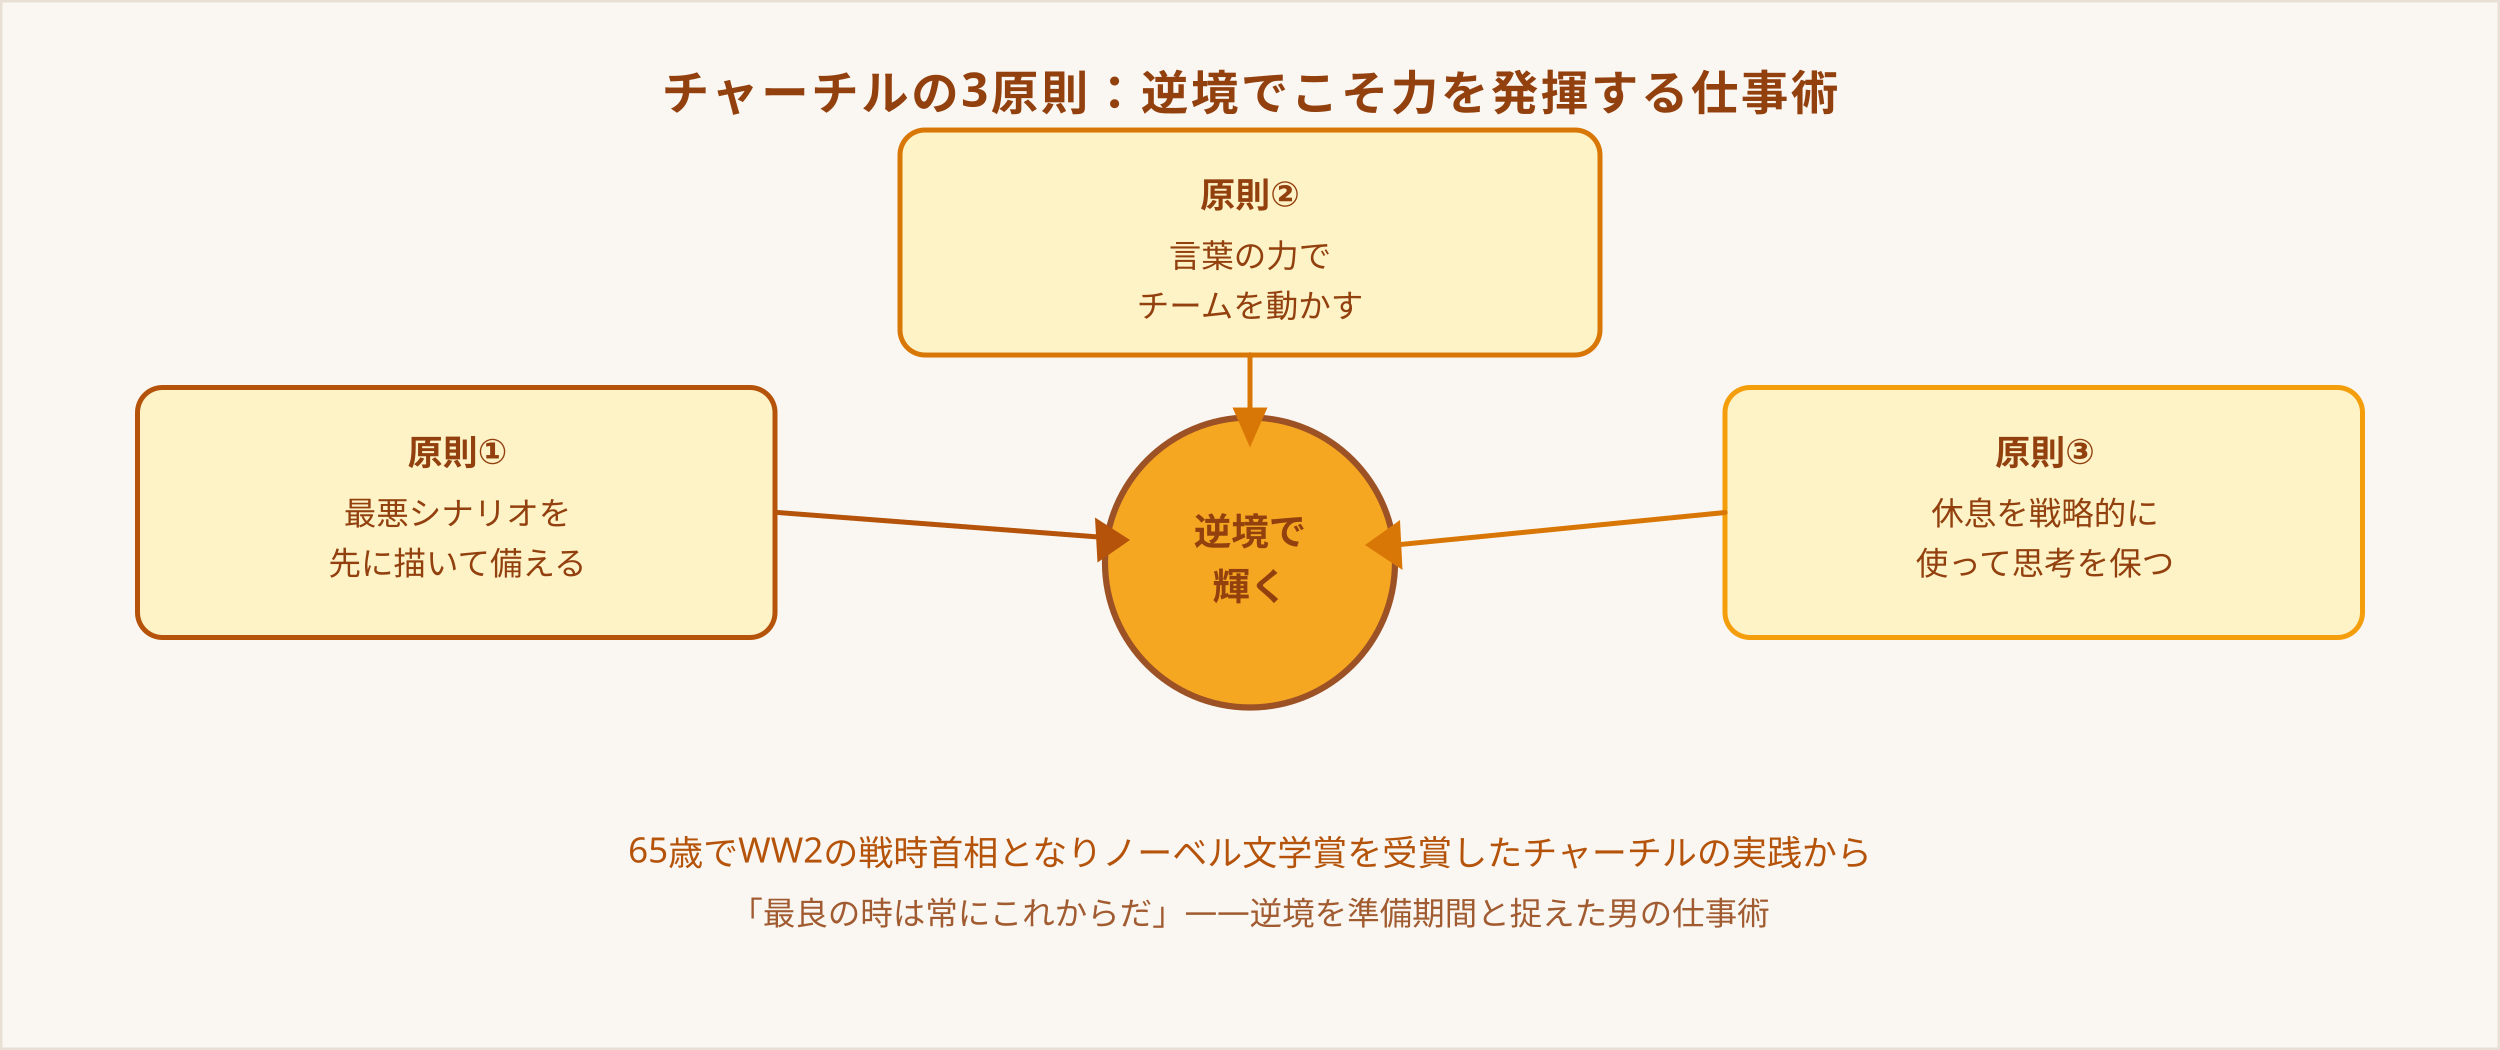
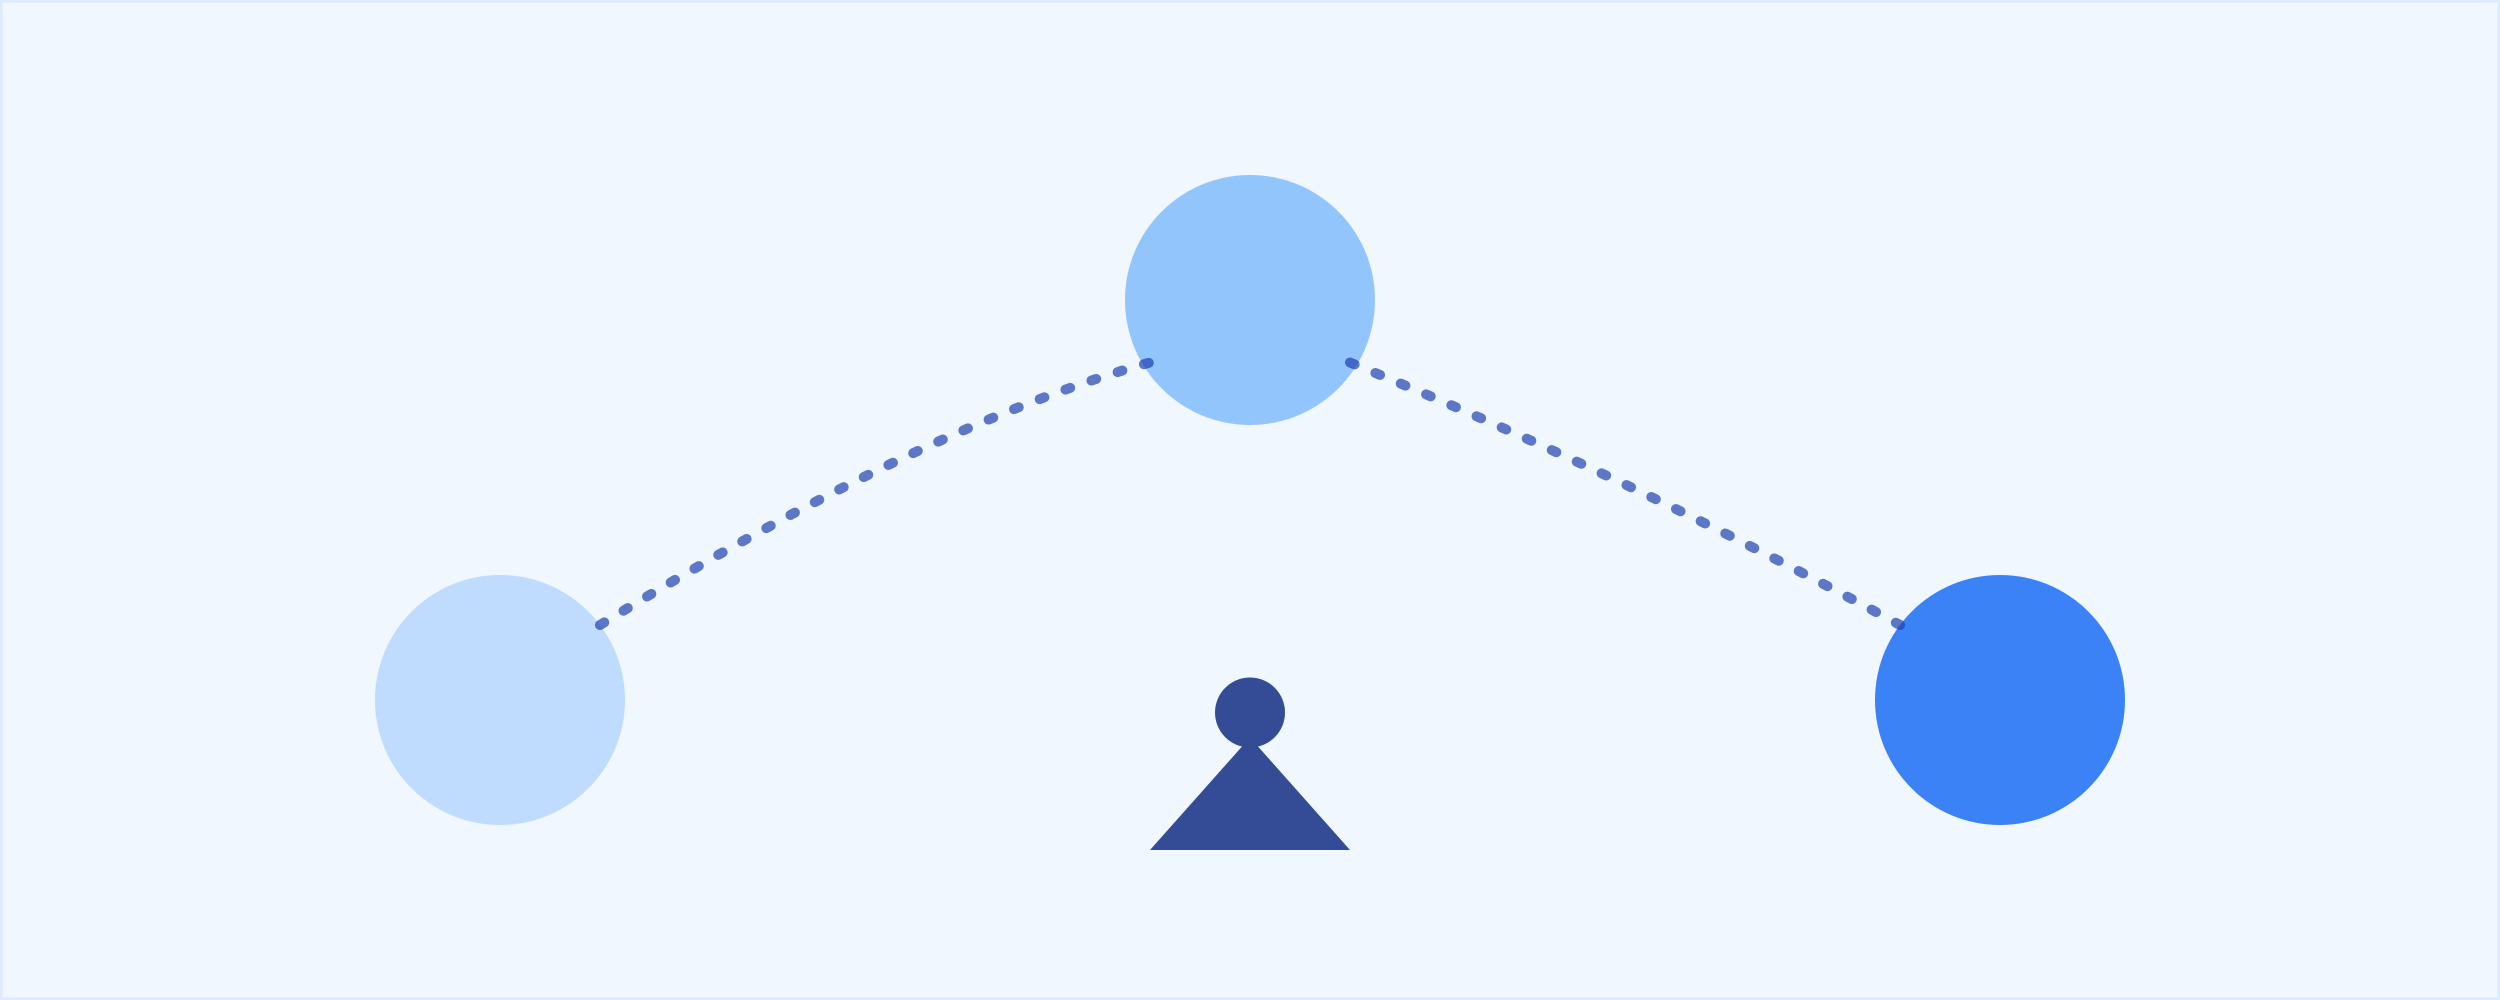
- <svg xmlns="http://www.w3.org/2000/svg" width="1000" height="420" viewBox="0 0 1000 420">
-   <rect width="1000" height="420" fill="#faf7f2" />
-   <rect x="0" y="0" width="1000" height="420" fill="none" stroke="#e8e0d4" stroke-width="2" />
-   <text x="500" y="44" font-family="'Hiragino Sans', sans-serif" font-size="19" font-weight="700" fill="#92400e" text-anchor="middle" letter-spacing="1">チャーチルの3原則：逆境でこそ力を発揮する仕事術</text>
-   <circle cx="500" cy="225" r="58" fill="#f59e0b" opacity="0.9" stroke="#92400e" stroke-width="2.5" />
-   <text x="500" y="218" font-family="'Hiragino Sans', sans-serif" font-size="15" font-weight="700" fill="#92400e" text-anchor="middle">逆境で</text>
-   <text x="500" y="240" font-family="'Hiragino Sans', sans-serif" font-size="15" font-weight="700" fill="#92400e" text-anchor="middle">輝く</text>
-   <rect x="55" y="155" width="255" height="100" rx="10" fill="#fef3c7" stroke="#b45309" stroke-width="2" />
-   <text x="183" y="186" font-family="'Hiragino Sans', sans-serif" font-size="14" font-weight="700" fill="#92400e" text-anchor="middle">原則①</text>
-   <text x="183" y="210" font-family="'Hiragino Sans', sans-serif" font-size="13" fill="#92400e" text-anchor="middle">最悪シナリオを</text>
-   <text x="183" y="230" font-family="'Hiragino Sans', sans-serif" font-size="13" fill="#92400e" text-anchor="middle">先に描いて備える</text>
-   <line x1="311" y1="205" x2="442" y2="215" stroke="#b45309" stroke-width="2" stroke-linecap="round" />
-   <polygon points="438,207 452,216 439,225" fill="#b45309" />
-   <rect x="360" y="52" width="280" height="90" rx="10" fill="#fef3c7" stroke="#d97706" stroke-width="2" />
-   <text x="500" y="83" font-family="'Hiragino Sans', sans-serif" font-size="14" font-weight="700" fill="#92400e" text-anchor="middle">原則②</text>
-   <text x="500" y="107" font-family="'Hiragino Sans', sans-serif" font-size="13" fill="#92400e" text-anchor="middle">言葉の力で</text>
-   <text x="500" y="127" font-family="'Hiragino Sans', sans-serif" font-size="13" fill="#92400e" text-anchor="middle">チームを動かす</text>
-   <line x1="500" y1="142" x2="500" y2="167" stroke="#d97706" stroke-width="2" stroke-linecap="round" />
-   <polygon points="493,163 500,179 507,163" fill="#d97706" />
-   <rect x="690" y="155" width="255" height="100" rx="10" fill="#fef3c7" stroke="#f59e0b" stroke-width="2" />
-   <text x="818" y="186" font-family="'Hiragino Sans', sans-serif" font-size="14" font-weight="700" fill="#92400e" text-anchor="middle">原則③</text>
-   <text x="818" y="210" font-family="'Hiragino Sans', sans-serif" font-size="13" fill="#92400e" text-anchor="middle">休息を戦略的に</text>
-   <text x="818" y="230" font-family="'Hiragino Sans', sans-serif" font-size="13" fill="#92400e" text-anchor="middle">使って思考を保つ</text>
-   <line x1="690" y1="205" x2="558" y2="218" stroke="#d97706" stroke-width="2" stroke-linecap="round" />
-   <polygon points="560,208 546,218 561,228" fill="#d97706" />
-   <text x="500" y="345" font-family="'Hiragino Sans', sans-serif" font-size="14" fill="#b45309" text-anchor="middle">65歳でWW2の戦時首相となりノーベル文学賞を受賞したチャーチルの実践から</text>
-   <text x="500" y="370" font-family="'Hiragino Sans', sans-serif" font-size="13" fill="#92400e" text-anchor="middle" opacity="0.85">「最良の時は常にこれからだ」——逆境を準備期間と捉えた男の仕事術</text>
+ <svg xmlns="http://www.w3.org/2000/svg" width="1000" height="400" viewBox="0 0 1000 400">
+   <rect width="1000" height="400" fill="#f0f7ff" />
+   <rect x="0" y="0" width="1000" height="400" fill="none" stroke="#dbeafe" stroke-width="2" />
+   <circle cx="200" cy="280" r="50" fill="#bfdbfe" />
+   <circle cx="500" cy="120" r="50" fill="#93c5fd" />
+   <circle cx="800" cy="280" r="50" fill="#3b82f6" />
+   <path d="M 240 250 Q 370 170 460 145" stroke="#1e40af" stroke-width="4" fill="none" stroke-dasharray="2 9" stroke-linecap="round" opacity="0.7" />
+   <path d="M 540 145 Q 650 190 760 250" stroke="#1e40af" stroke-width="4" fill="none" stroke-dasharray="2 9" stroke-linecap="round" opacity="0.7" />
+   <g transform="translate(500,340)" opacity="0.9">
+     <path d="M -40 0 L 0 -45 L 40 0 Z" fill="#1e3a8a" />
+     <circle cx="0" cy="-55" r="14" fill="#1e3a8a" />
+   </g>
</svg>
